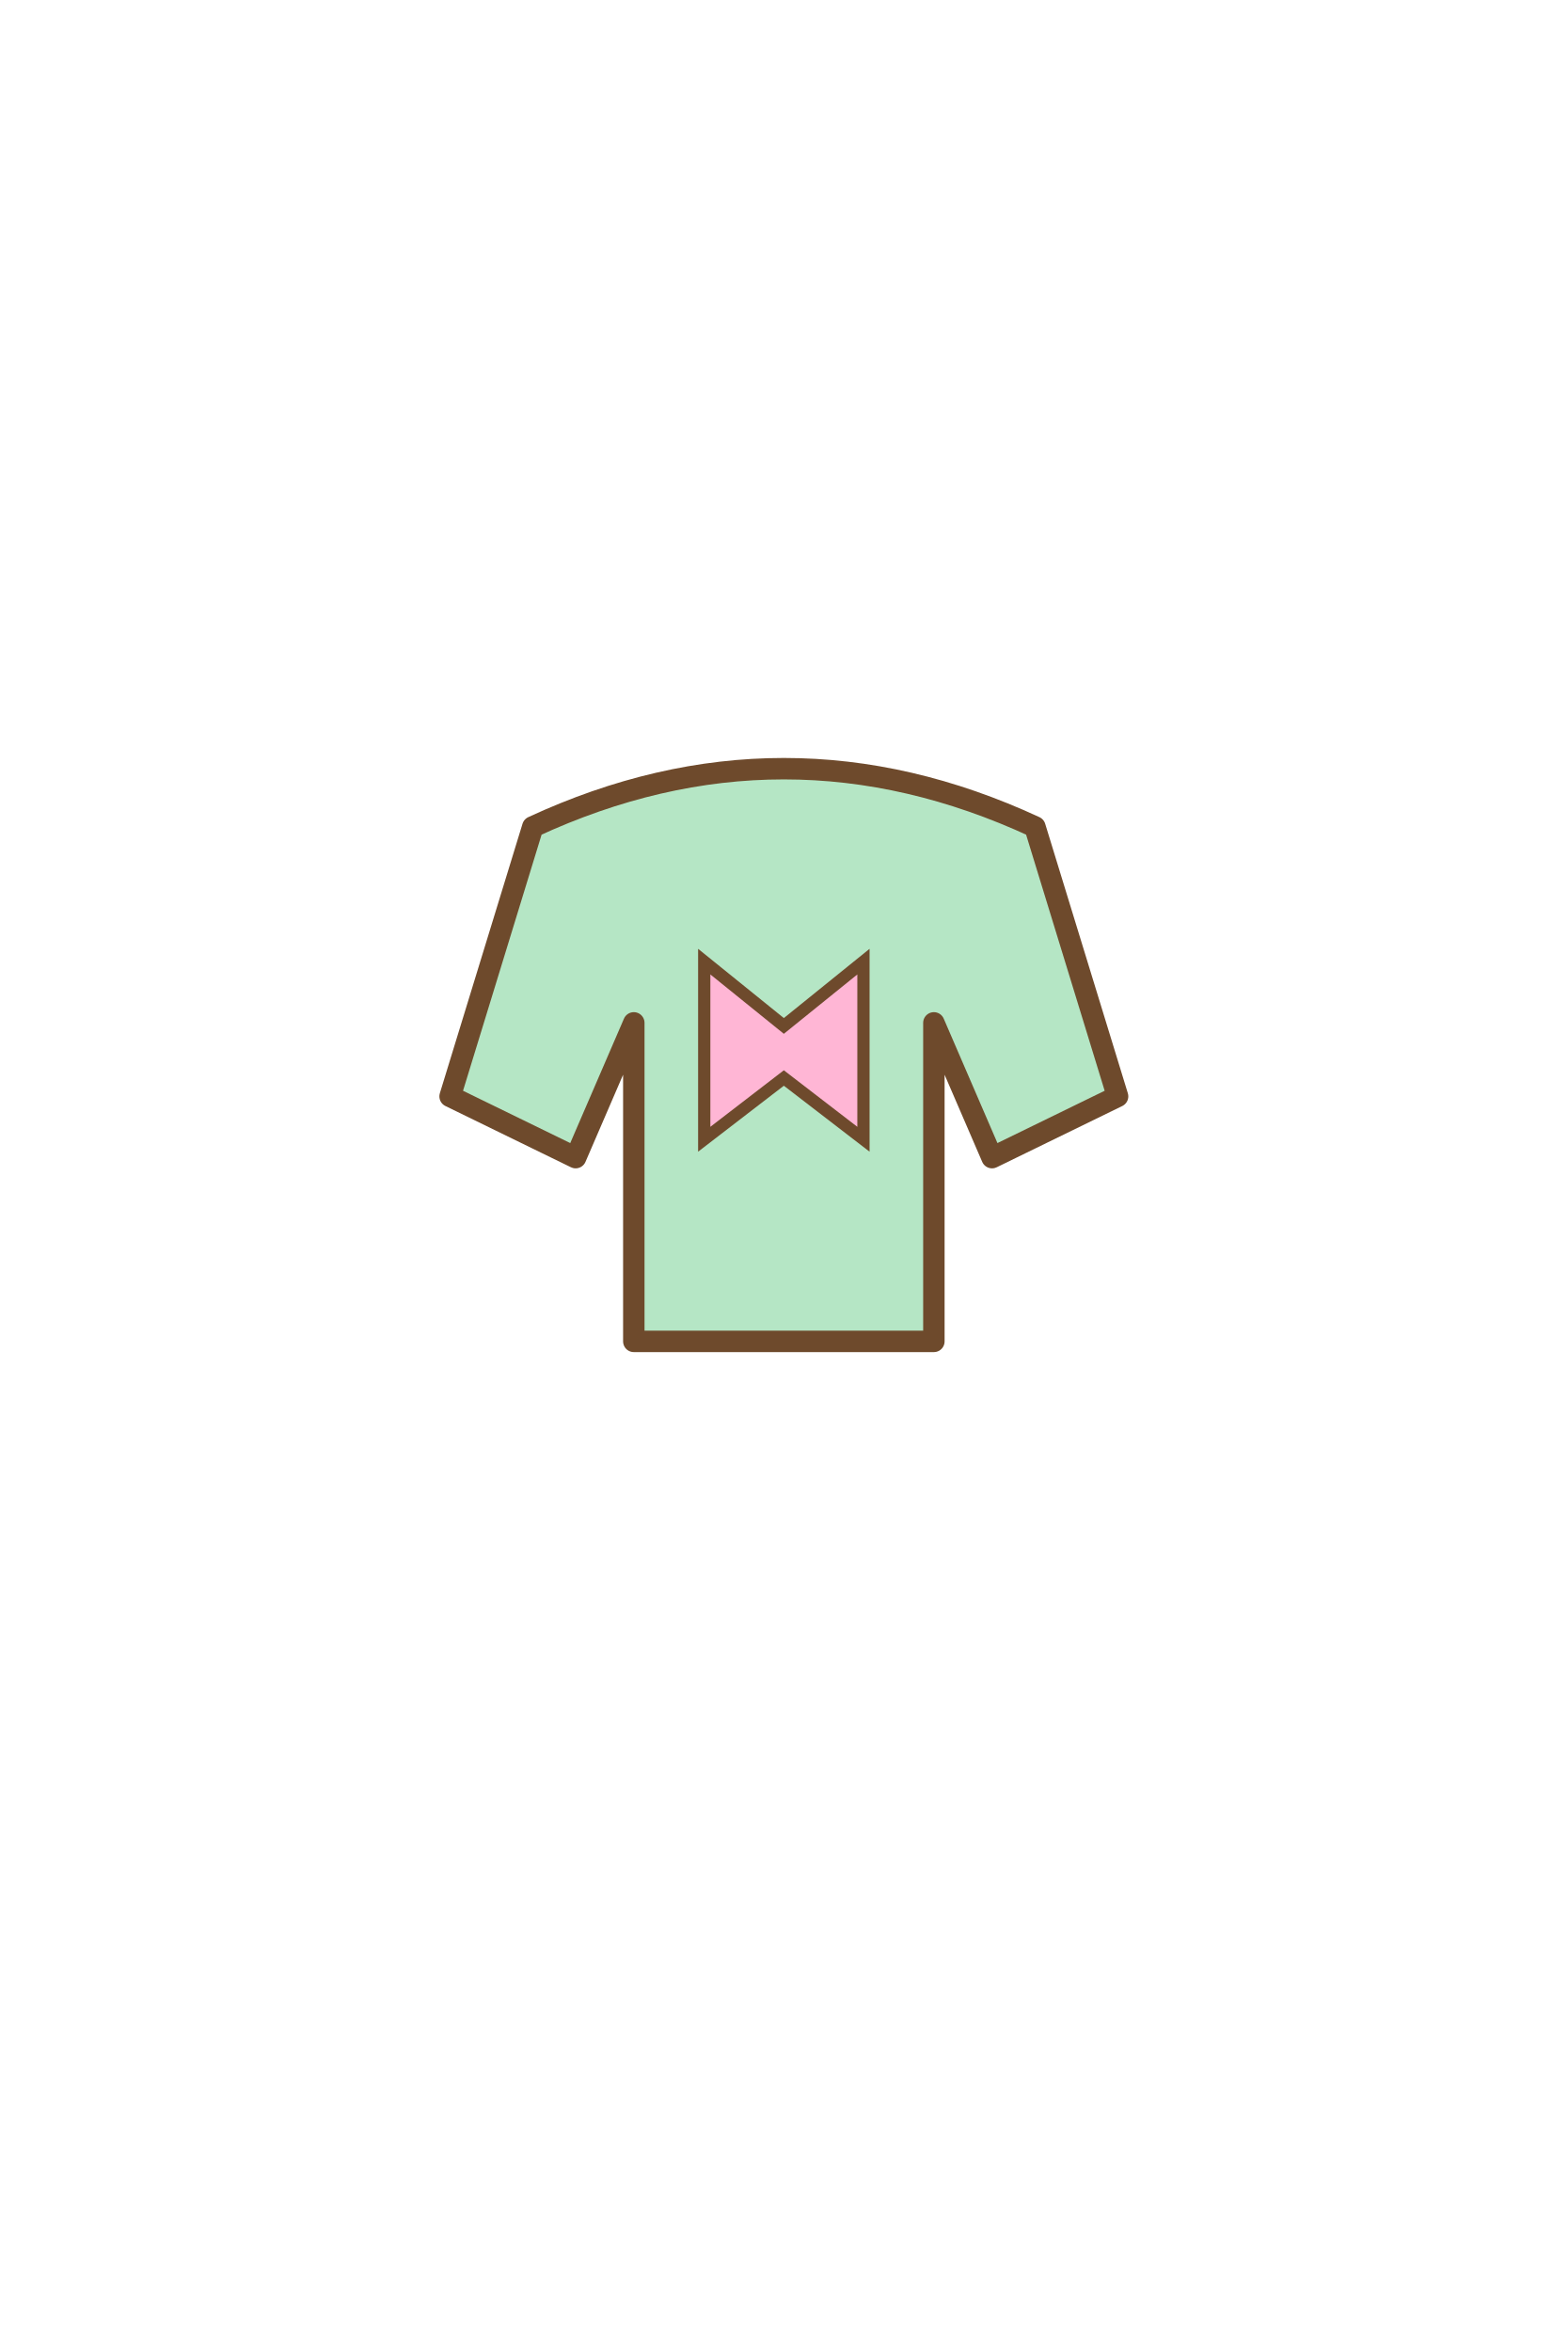
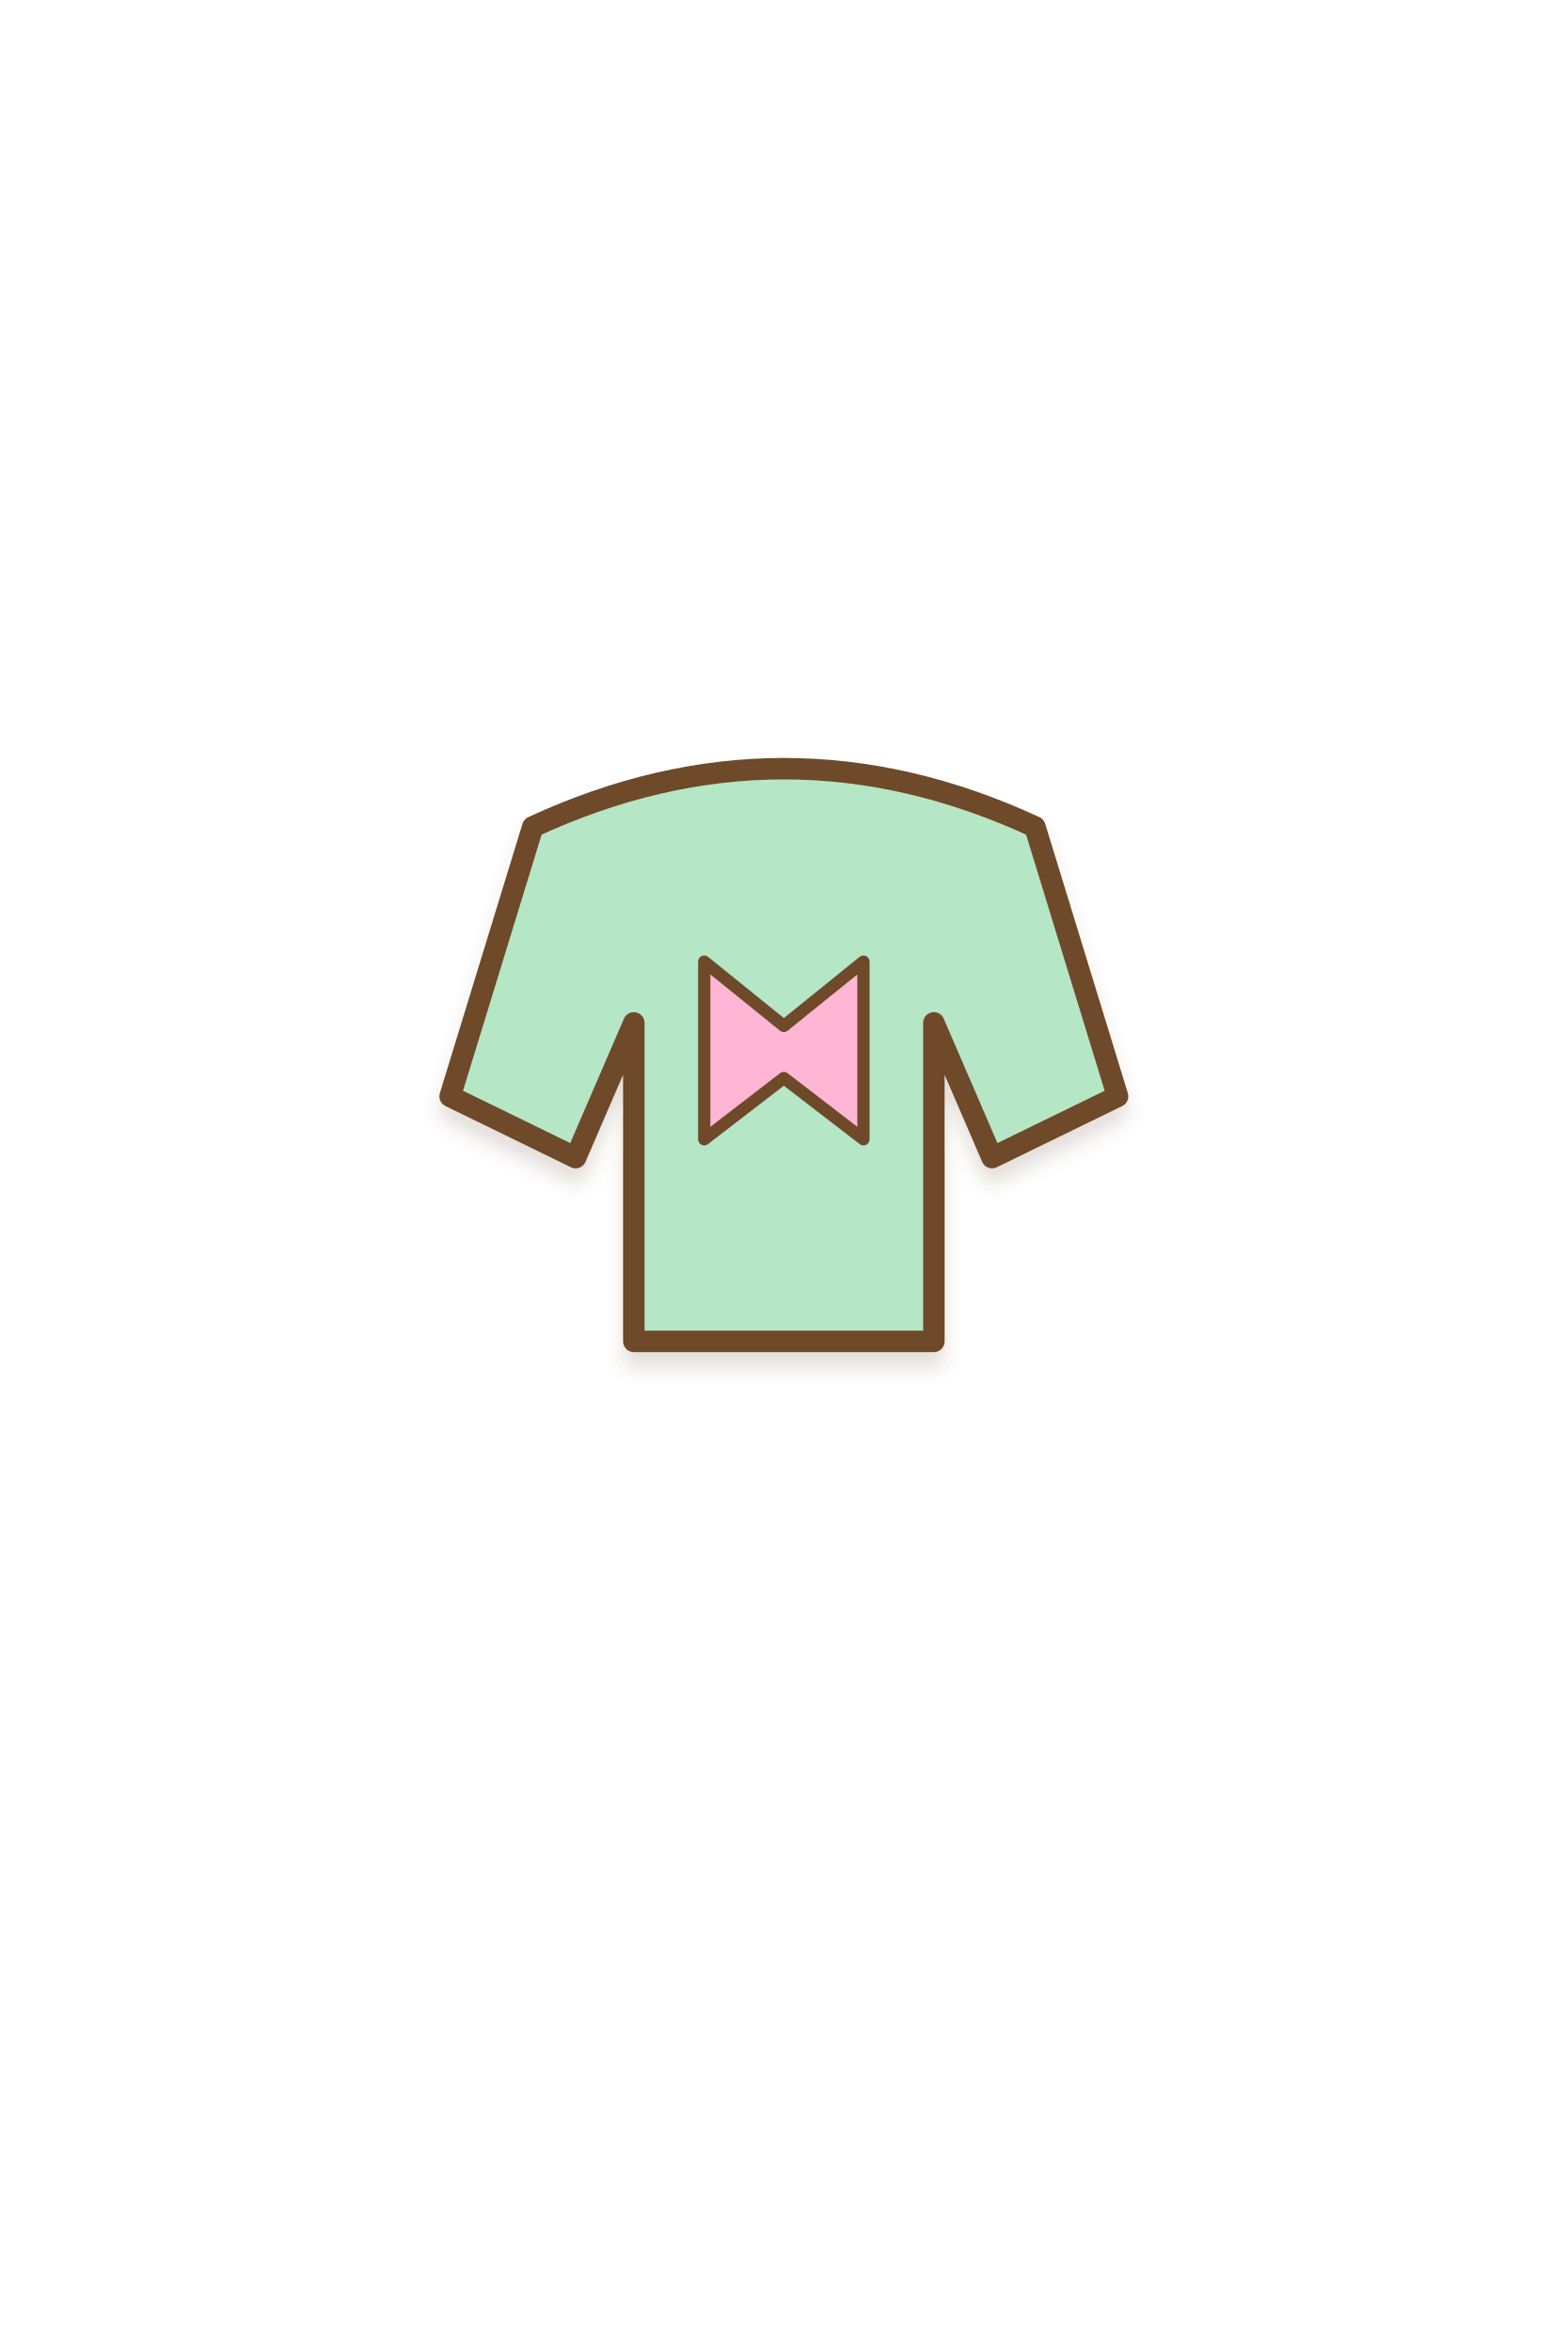
<svg xmlns="http://www.w3.org/2000/svg" width="512" height="768" viewBox="0 0 512 768">
-   <path d="M174 270 Q256 232 338 270 L365 358 L324 378 L305 334 L305 438 L207 438 L207 334 L188 378 L147 358 Z" fill="#B5E6C5" stroke="#6E4A2C" stroke-width="7" stroke-linejoin="round" />
-   <path d="M230 314 L256 335 L282 314 L282 372 L256 352 L230 372 Z" fill="#FFB6D5" stroke="#6E4A2C" stroke-width="4" />
+   <defs>
+     <filter id="soft-shadow" x="-18%" y="-18%" width="136%" height="136%">
+       <feDropShadow dx="0" dy="5" stdDeviation="3" flood-color="#6E4A2C" flood-opacity="0.18" />
+     </filter>
+   </defs>
+   <g filter="url(#soft-shadow)" stroke-linecap="round" stroke-linejoin="round">
+     <path d="M174 270 Q256 232 338 270 L365 358 L324 378 L305 334 L305 438 L207 438 L207 334 L188 378 L147 358 Z" fill="#B5E6C5" stroke="#6E4A2C" stroke-width="7" stroke-linejoin="round" />
+     <path d="M230 314 L256 335 L282 314 L282 372 L256 352 L230 372 Z" fill="#FFB6D5" stroke="#6E4A2C" stroke-width="4" />
+   </g>
</svg>
